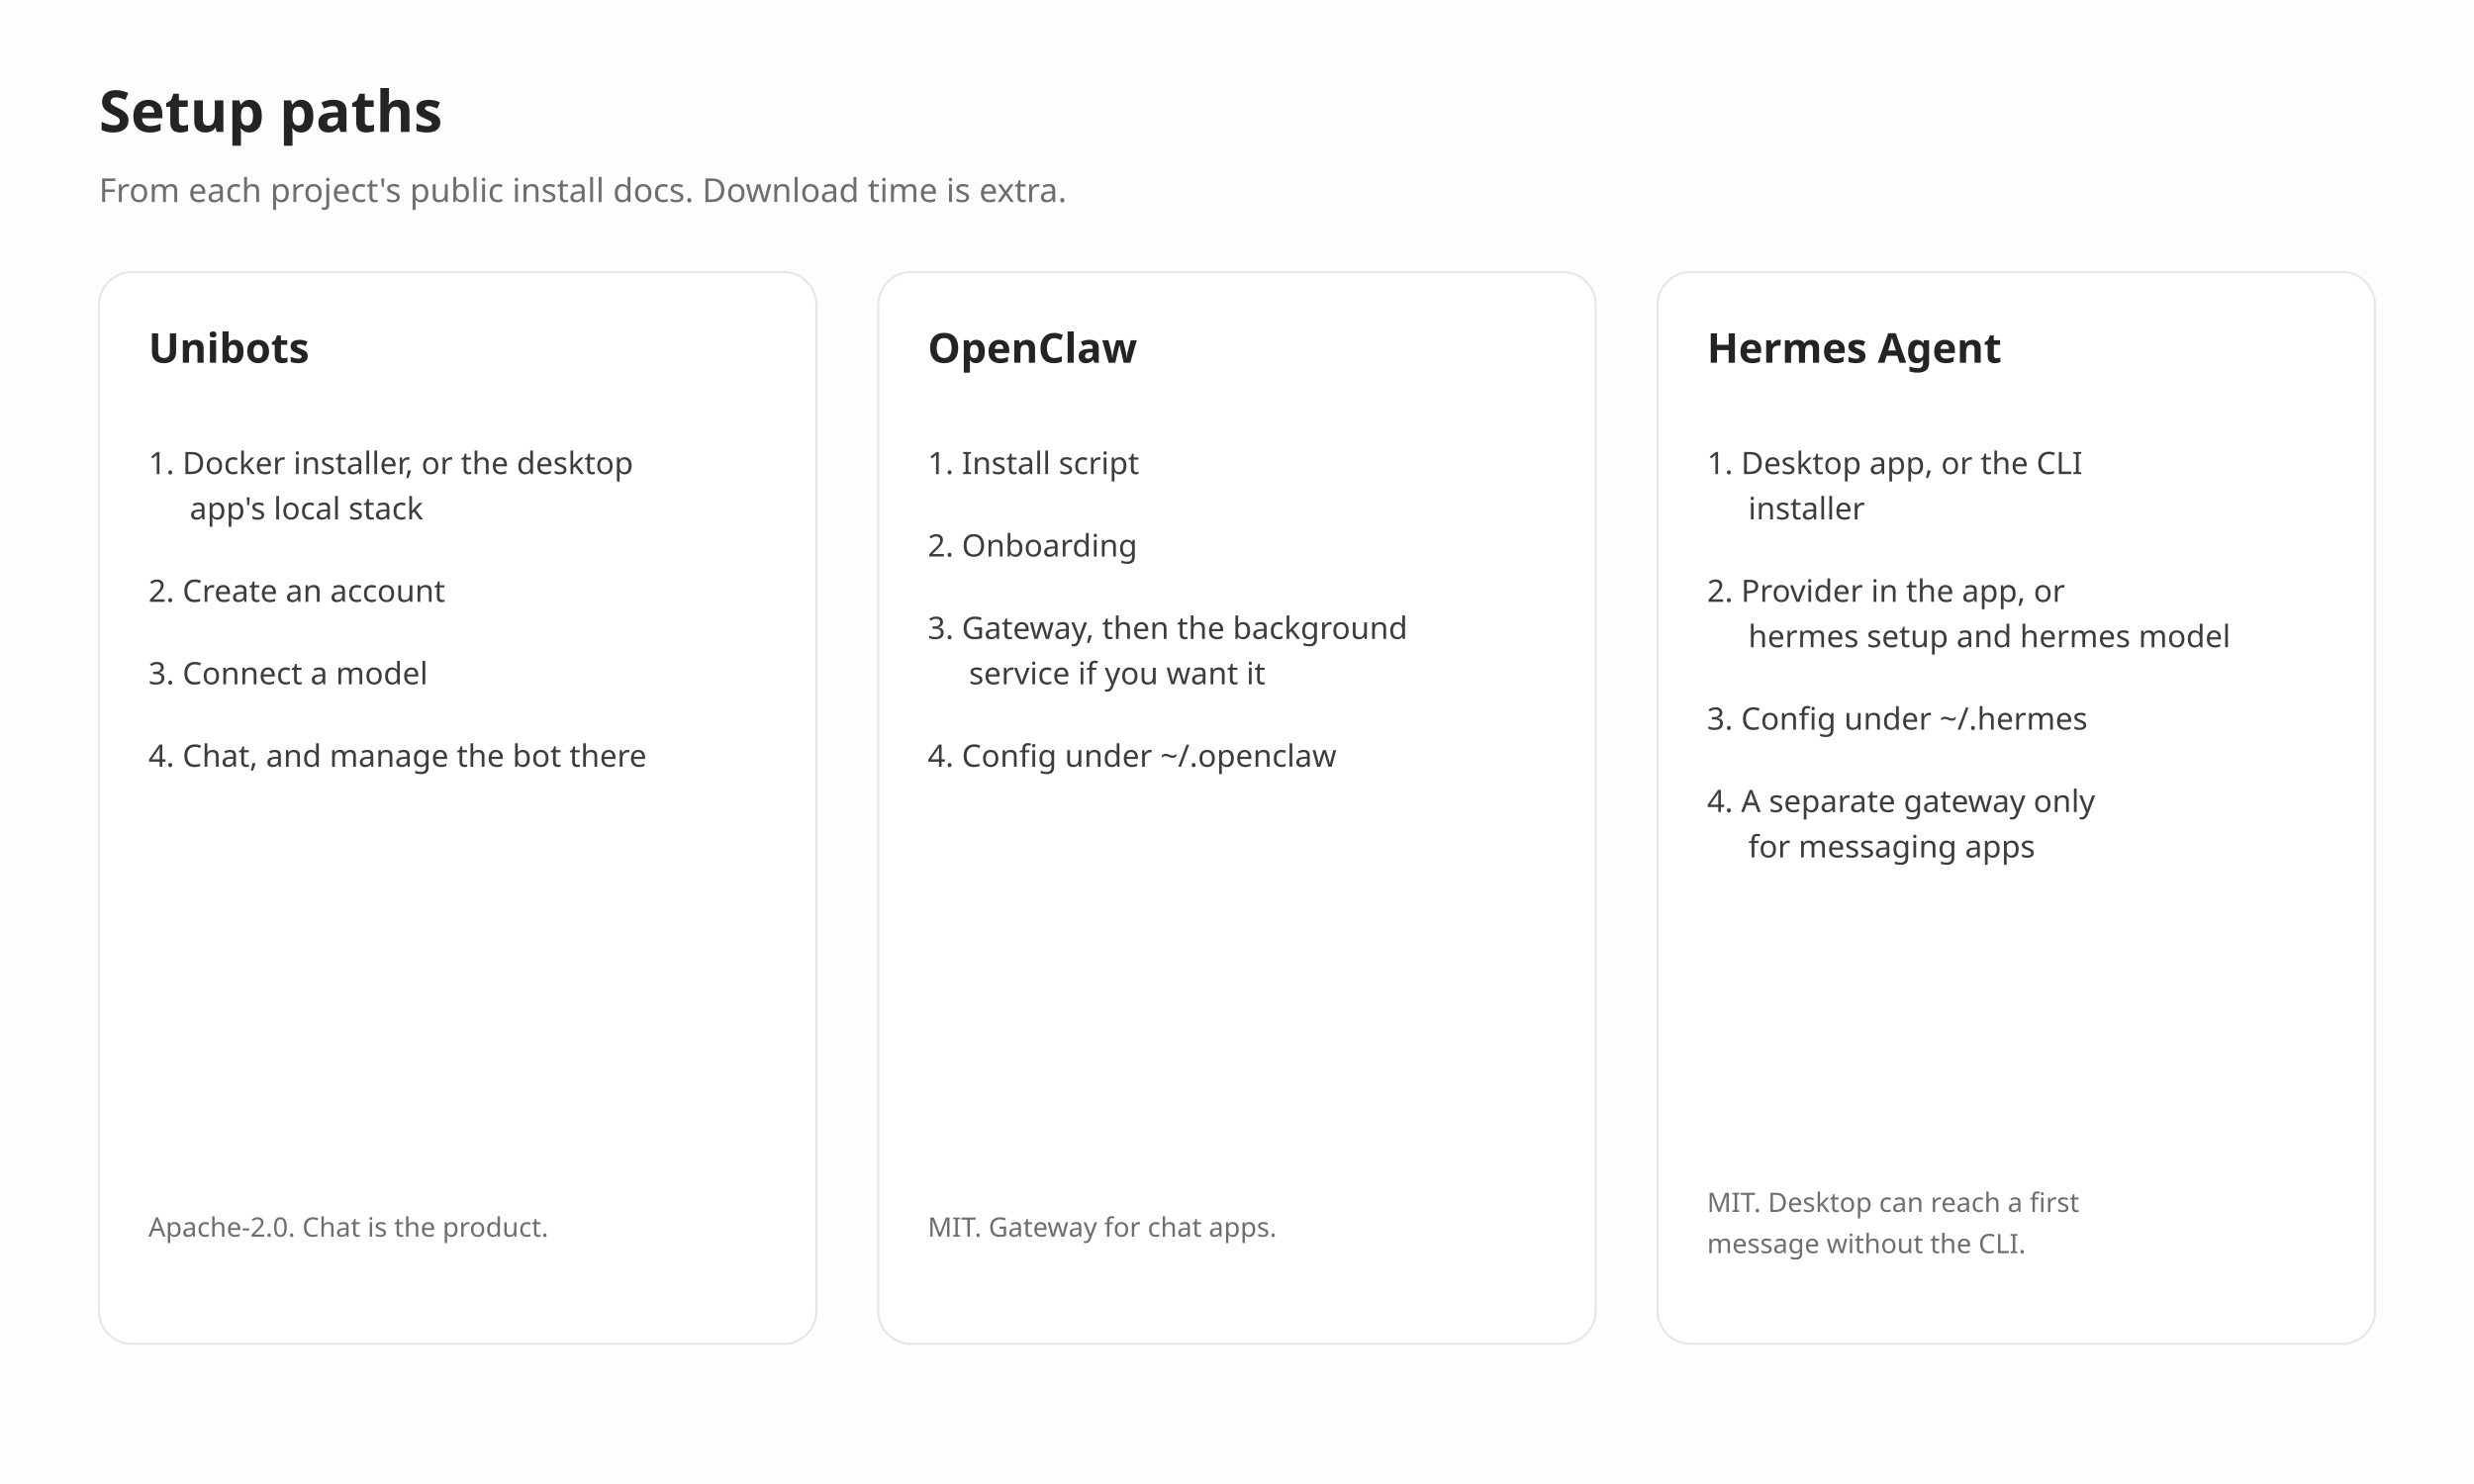
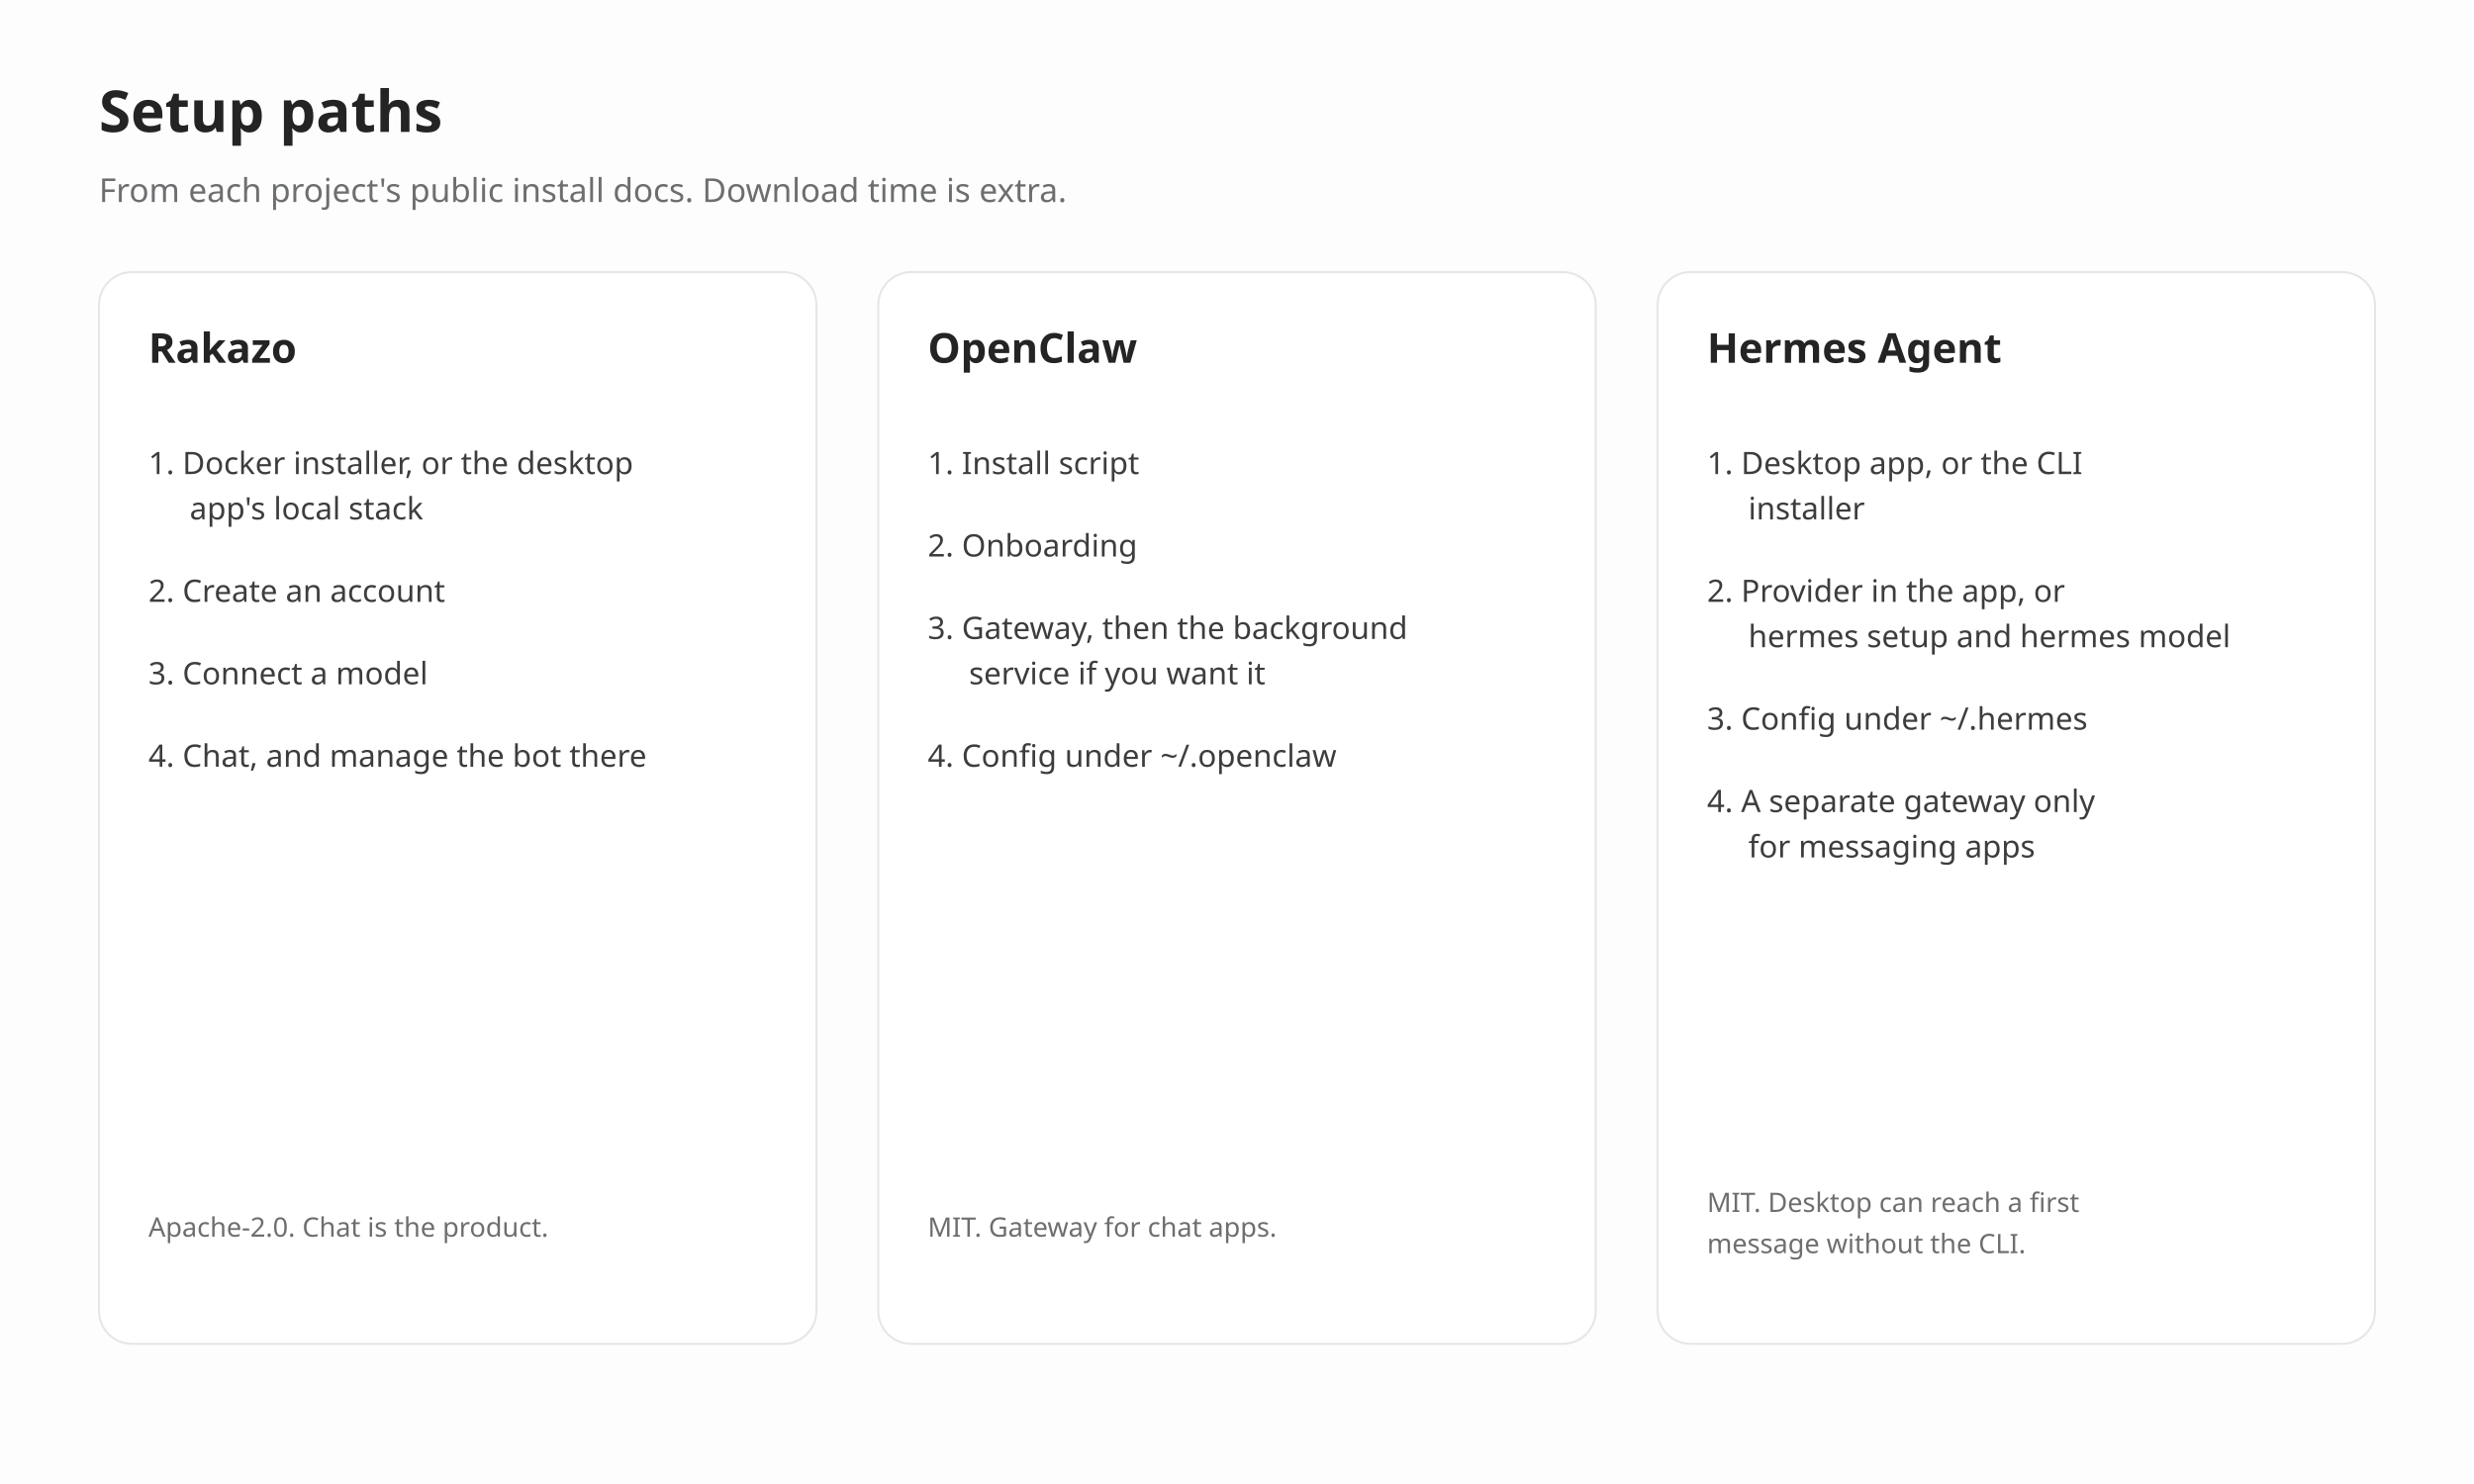
<svg xmlns="http://www.w3.org/2000/svg" width="1200" height="720" viewBox="0 0 1200 720" role="img" aria-labelledby="setupTitle setupDesc">
  <rect width="1200" height="720" fill="#fdfdfd" />
  <text x="48" y="64" fill="#242424" font-family="Geist, ui-sans-serif, system-ui, sans-serif" font-size="28" font-weight="600">Setup paths</text>
  <text x="48" y="98" fill="#6d6e70" font-family="Geist, ui-sans-serif, system-ui, sans-serif" font-size="16">From each project's public install docs. Download time is extra.</text>
  <g font-family="Geist, ui-sans-serif, system-ui, sans-serif">
    <rect x="48" y="132" width="348" height="520" rx="16" fill="#ffffff" stroke="#e6e6e6" />
    <rect x="426" y="132" width="348" height="520" rx="16" fill="#ffffff" stroke="#e6e6e6" />
    <rect x="804" y="132" width="348" height="520" rx="16" fill="#ffffff" stroke="#e6e6e6" />
-     <text x="72" y="176" fill="#242424" font-size="20" font-weight="600">Unibots</text>
+     <text x="72" y="176" fill="#242424" font-size="20" font-weight="600">Rakazo</text>
    <text x="450" y="176" fill="#242424" font-size="20" font-weight="600">OpenClaw</text>
    <text x="828" y="176" fill="#242424" font-size="20" font-weight="600">Hermes Agent</text>
    <g fill="#3d3d3d" font-size="15">
      <text x="72" y="230">1. Docker installer, or the desktop</text>
      <text x="92" y="252">app's local stack</text>
      <text x="72" y="292">2. Create an account</text>
      <text x="72" y="332">3. Connect a model</text>
      <text x="72" y="372">4. Chat, and manage the bot there</text>
      <text x="450" y="230">1. Install script</text>
      <text x="450" y="270">2. Onboarding</text>
      <text x="450" y="310">3. Gateway, then the background</text>
      <text x="470" y="332">service if you want it</text>
      <text x="450" y="372">4. Config under ~/.openclaw</text>
      <text x="828" y="230">1. Desktop app, or the CLI</text>
      <text x="848" y="252">installer</text>
      <text x="828" y="292">2. Provider in the app, or</text>
      <text x="848" y="314">hermes setup and hermes model</text>
      <text x="828" y="354">3. Config under ~/.hermes</text>
      <text x="828" y="394">4. A separate gateway only</text>
      <text x="848" y="416">for messaging apps</text>
    </g>
    <text x="72" y="600" fill="#6d6e70" font-size="13">Apache-2.0. Chat is the product.</text>
    <text x="450" y="600" fill="#6d6e70" font-size="13">MIT. Gateway for chat apps.</text>
    <text x="828" y="588" fill="#6d6e70" font-size="13">MIT. Desktop can reach a first</text>
    <text x="828" y="608" fill="#6d6e70" font-size="13">message without the CLI.</text>
  </g>
</svg>
